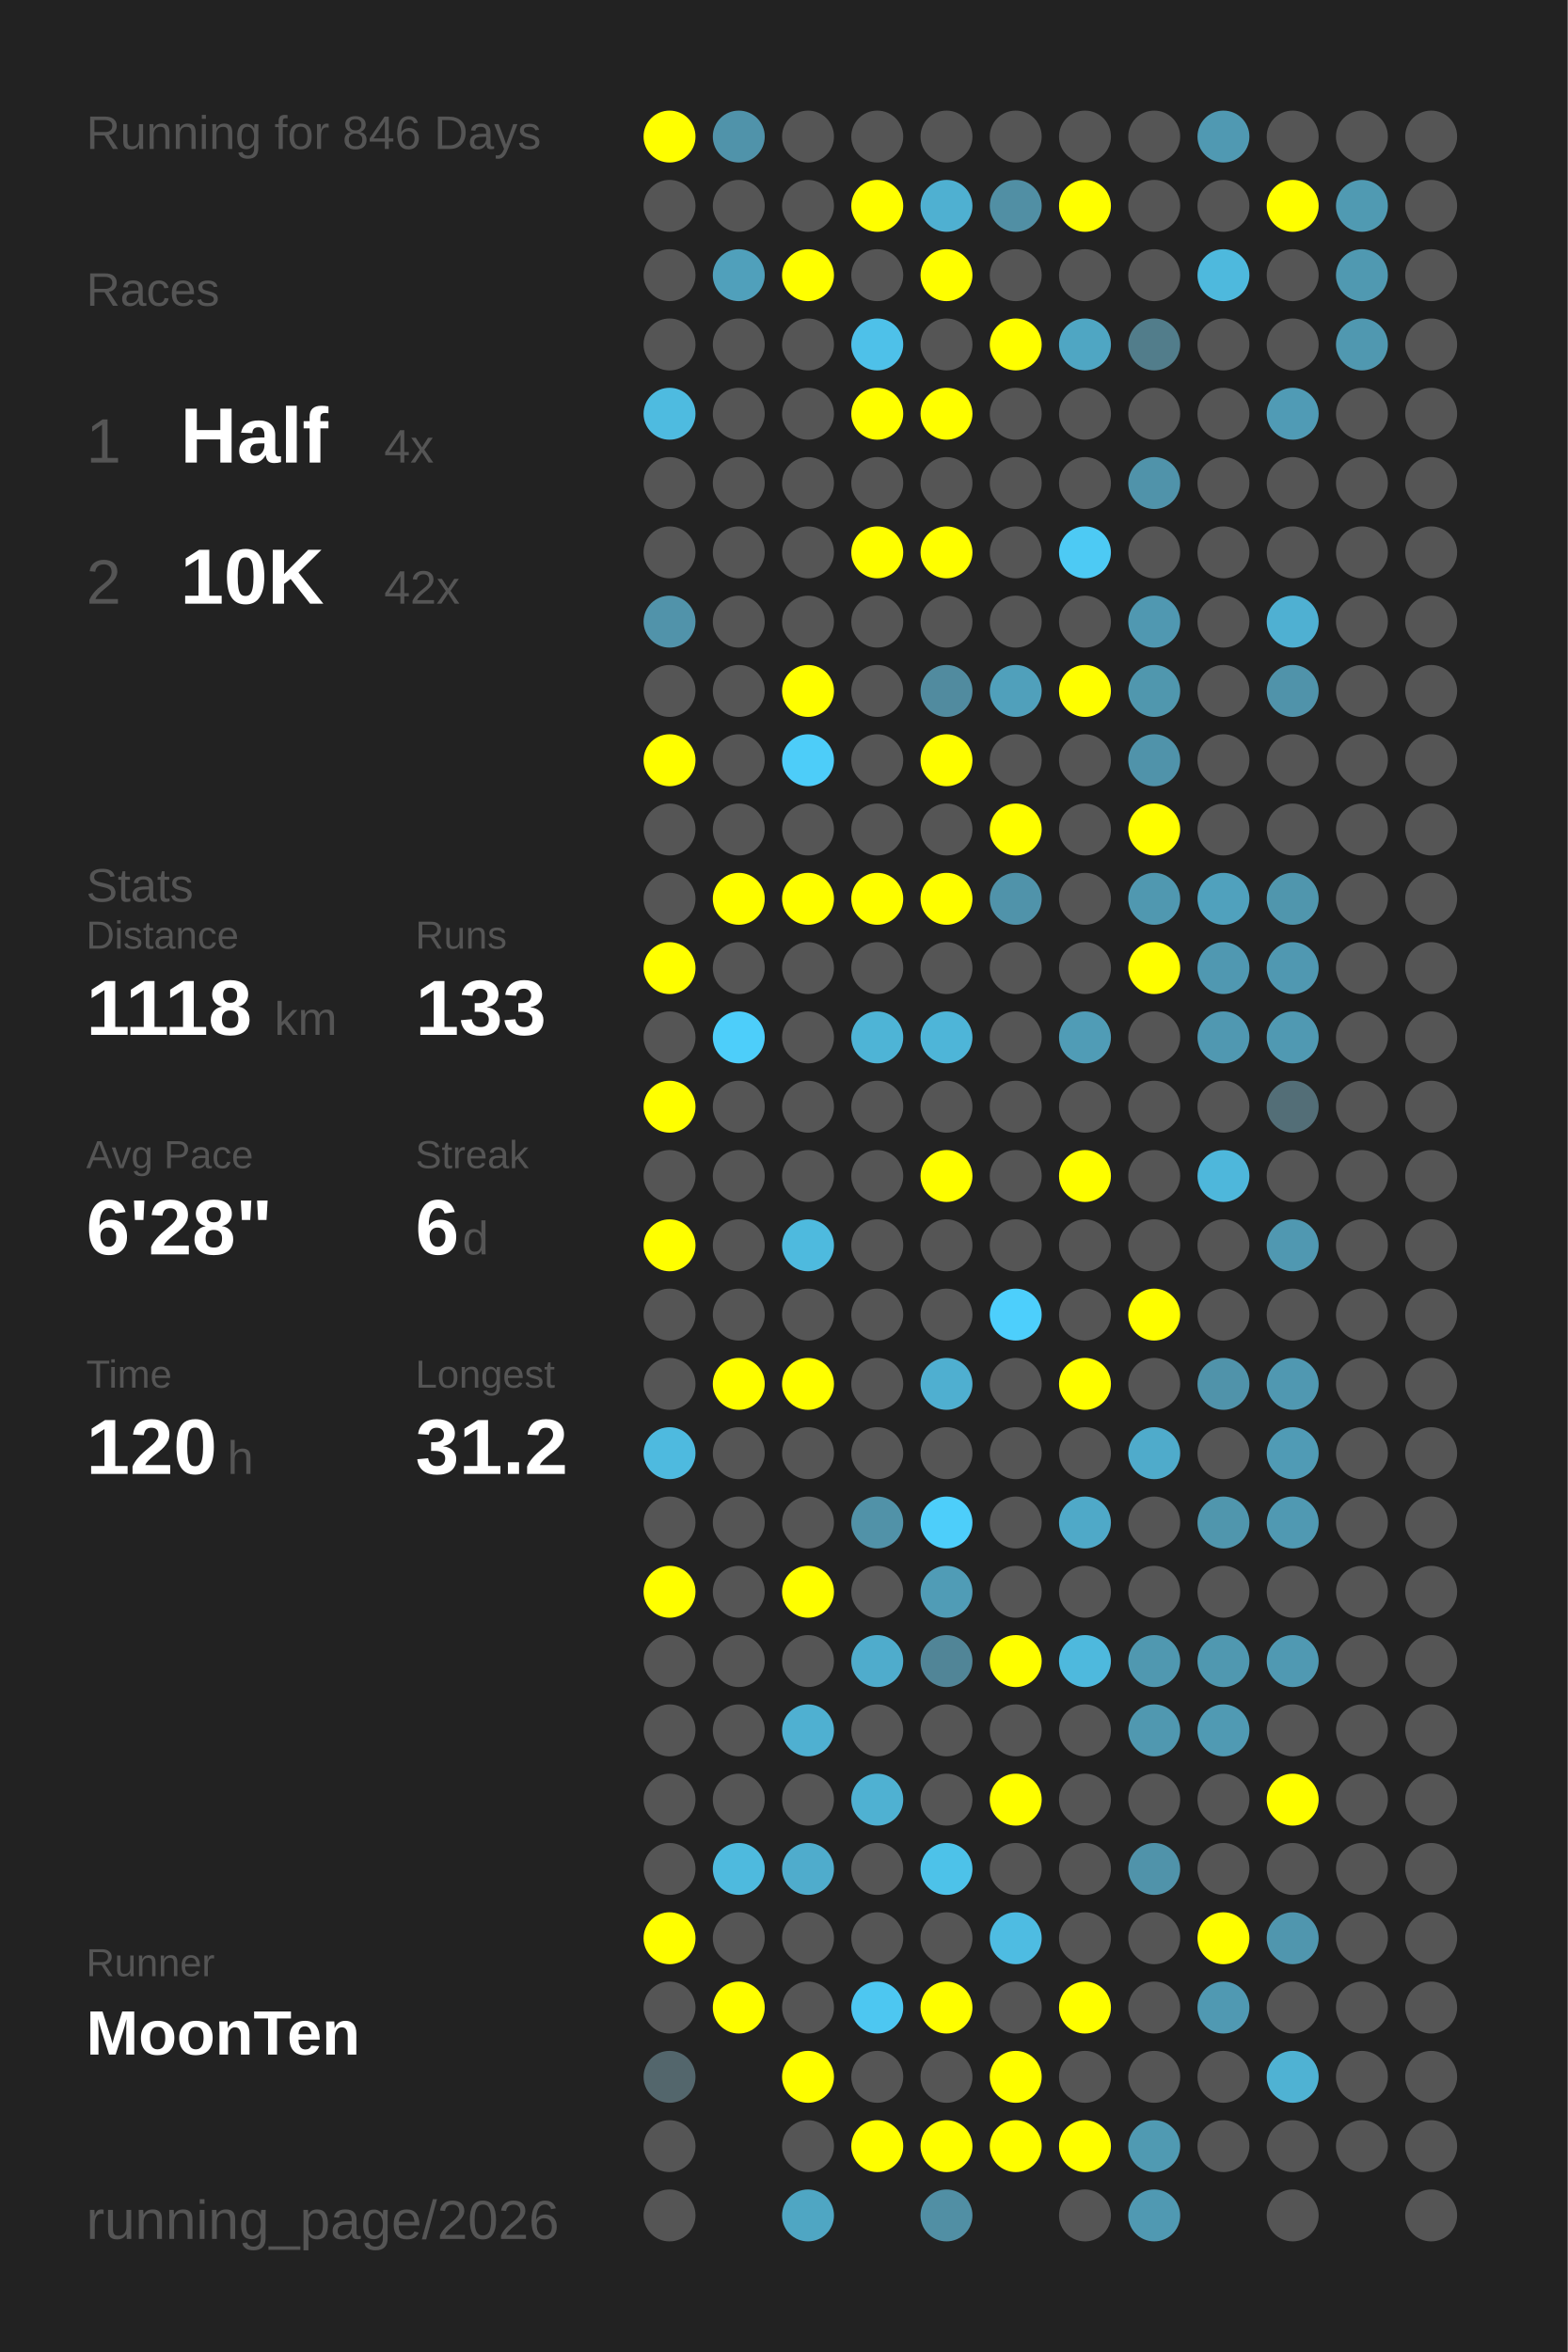
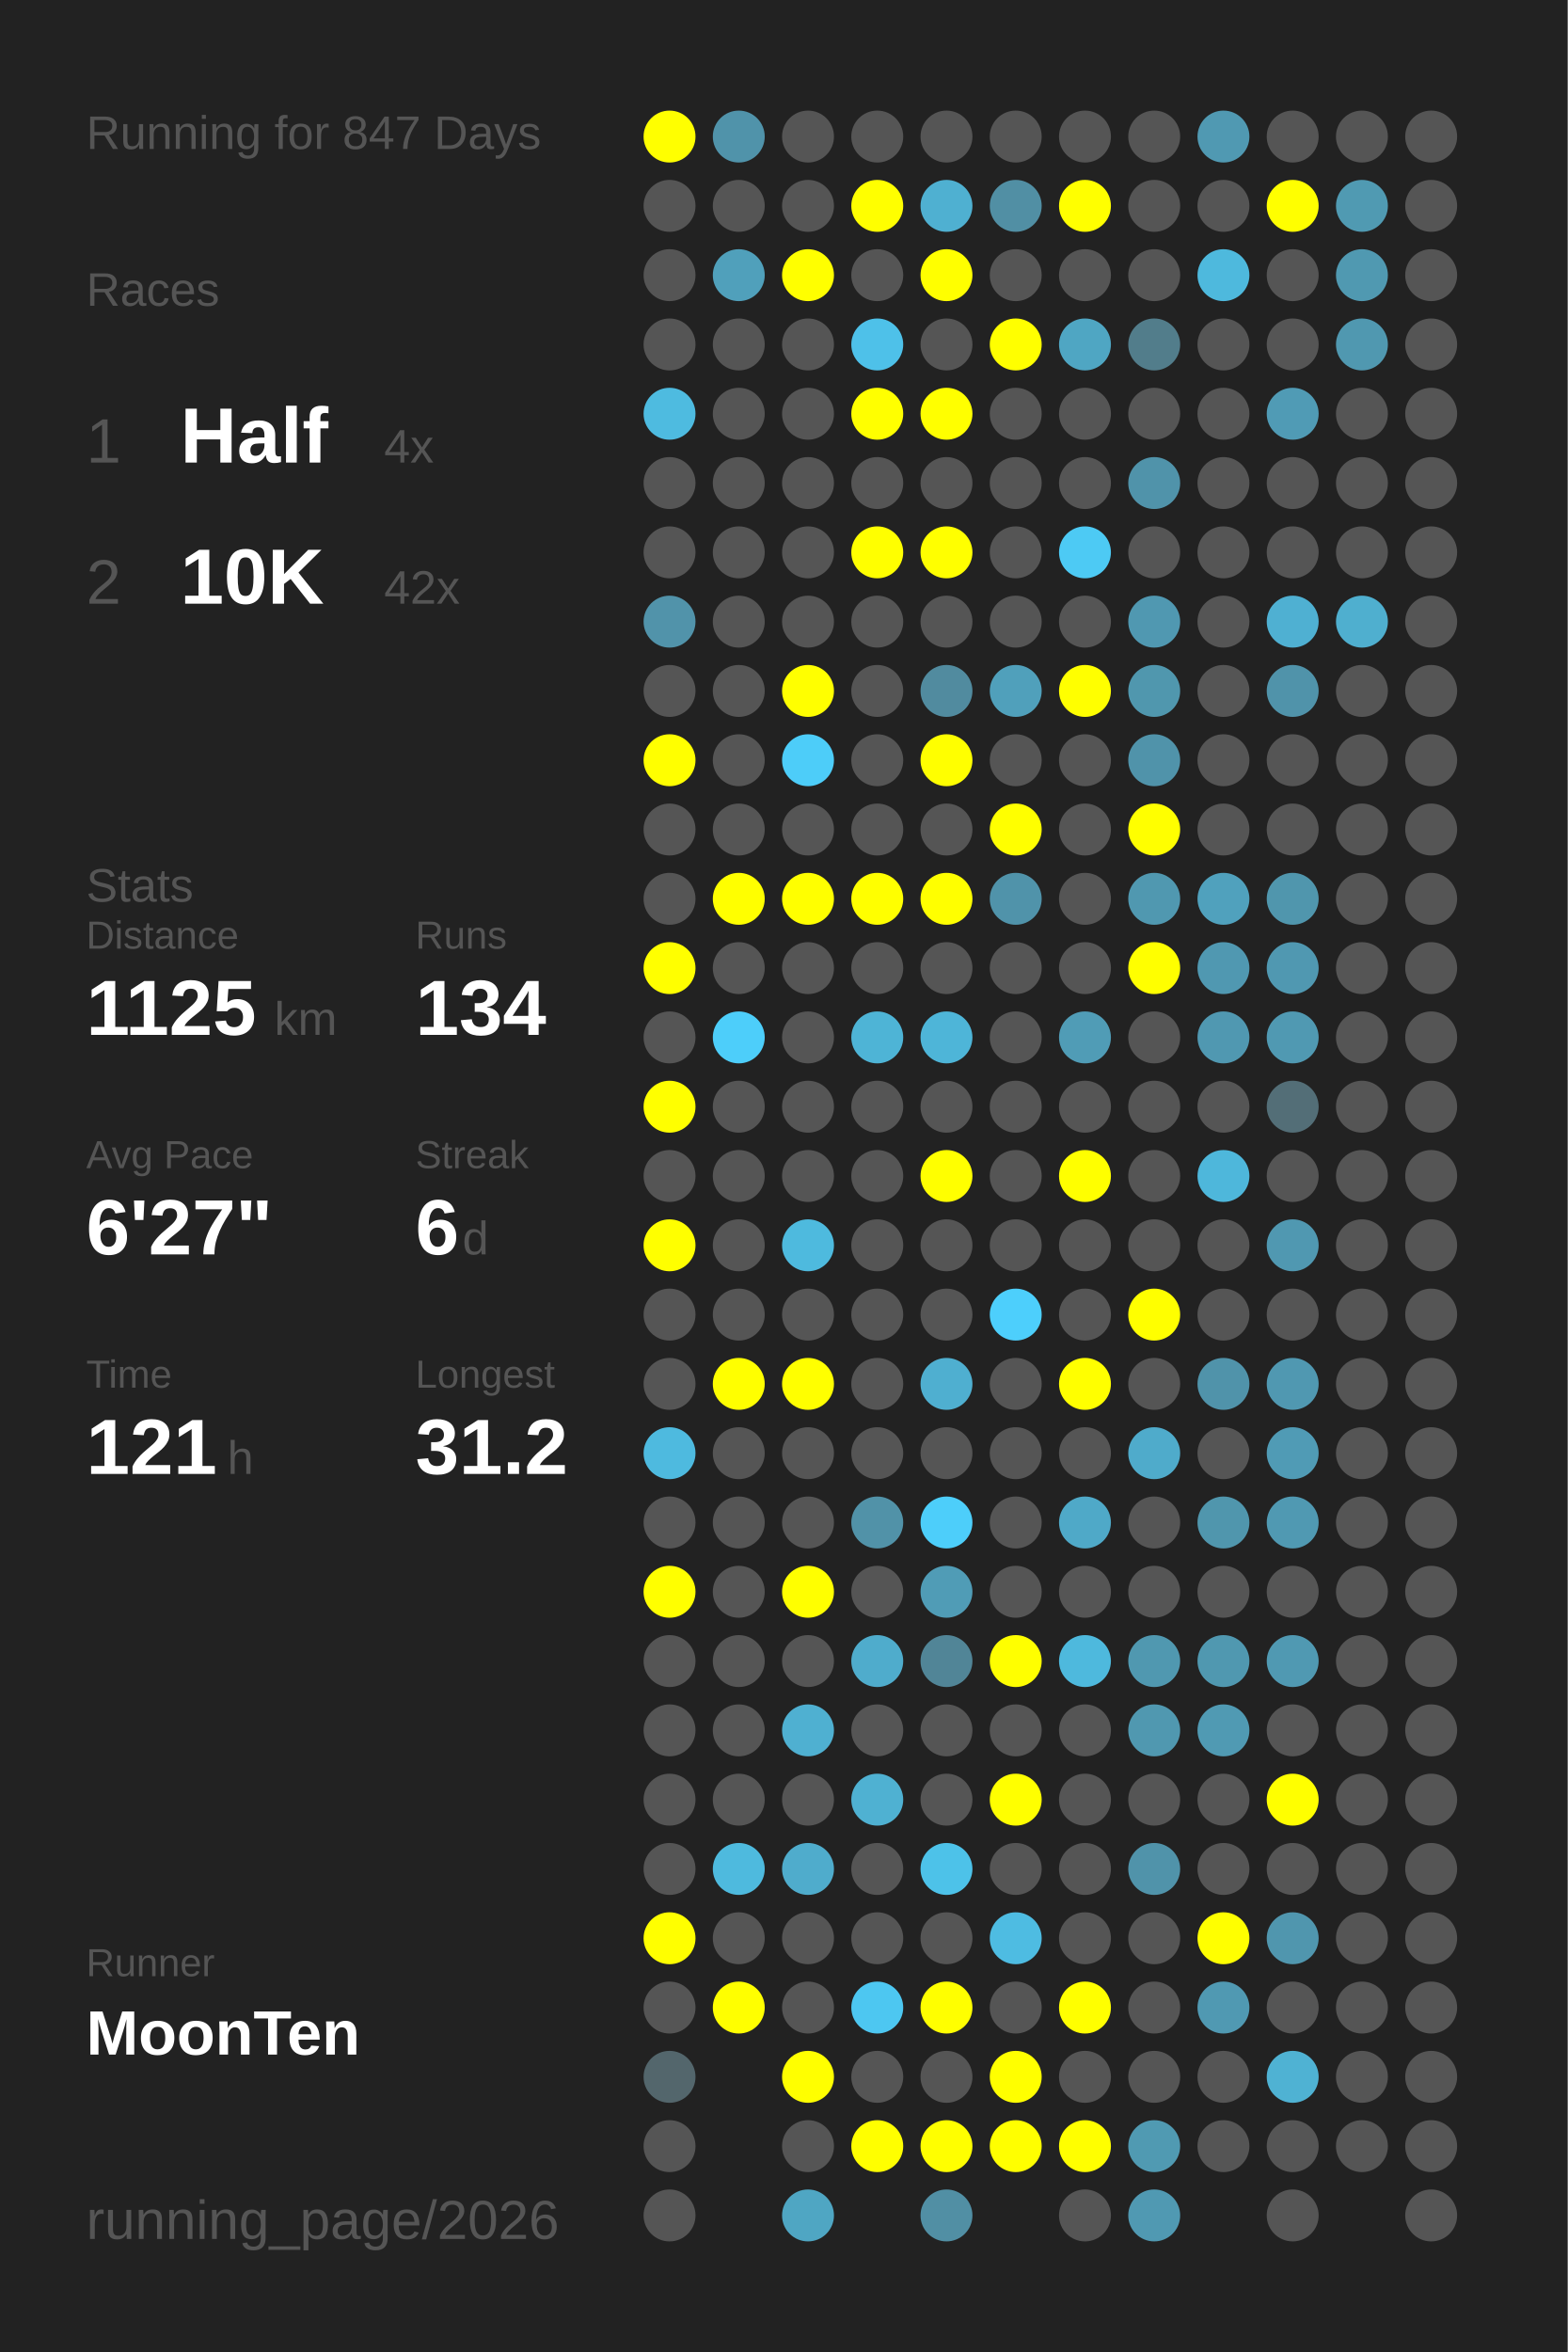
<svg xmlns="http://www.w3.org/2000/svg" baseProfile="full" height="300mm" version="1.1" viewBox="0,0,200,300" width="200mm">
  <defs />
  <rect fill="#222222" height="300" width="200" x="0" y="0" />
-   <text fill="#555555" style="font-size:6px; font-family:Arial;" x="11" y="19">Running for 846 Days</text>
+   <text fill="#555555" style="font-size:6px; font-family:Arial;" x="11" y="19">Running for 847 Days</text>
  <text fill="#555555" style="font-size:6px; font-family:Arial;" x="11" y="39">Races</text>
  <text fill="#555555" style="font-size:8px; font-family:Arial;" x="11" y="59">1</text>
  <text fill="#FFFFFF" style="font-size:10px; font-family:Arial; font-weight:bold;" x="23" y="59">Half</text>
  <text fill="#555555" style="font-size:6px; font-family:Arial;" x="49" y="59">4x</text>
  <text fill="#555555" style="font-size:8px; font-family:Arial;" x="11" y="77">2</text>
  <text fill="#FFFFFF" style="font-size:10px; font-family:Arial; font-weight:bold;" x="23" y="77">10K</text>
  <text fill="#555555" style="font-size:6px; font-family:Arial;" x="49" y="77">42x</text>
  <text fill="#555555" style="font-size:6px; font-family:Arial;" x="11" y="115">Stats</text>
  <text fill="#555555" style="font-size:5px; font-family:Arial;" x="11" y="121">Distance</text>
-   <text fill="#FFFFFF" style="font-size:10px; font-family:Arial; font-weight:bold;" x="11" y="132">1118</text>
+   <text fill="#FFFFFF" style="font-size:10px; font-family:Arial; font-weight:bold;" x="11" y="132">1125</text>
  <text fill="#555555" style="font-size:6px; font-family:Arial;" x="35" y="132">km</text>
  <text fill="#555555" style="font-size:5px; font-family:Arial;" x="53" y="121">Runs</text>
-   <text fill="#FFFFFF" style="font-size:10px; font-family:Arial; font-weight:bold;" x="53" y="132">133</text>
+   <text fill="#FFFFFF" style="font-size:10px; font-family:Arial; font-weight:bold;" x="53" y="132">134</text>
  <text fill="#555555" style="font-size:5px; font-family:Arial;" x="11" y="149">Avg Pace</text>
-   <text fill="#FFFFFF" style="font-size:10px; font-family:Arial; font-weight:bold;" x="11" y="160">6'28"</text>
+   <text fill="#FFFFFF" style="font-size:10px; font-family:Arial; font-weight:bold;" x="11" y="160">6'27"</text>
  <text fill="#555555" style="font-size:5px; font-family:Arial;" x="53" y="149">Streak</text>
  <text fill="#FFFFFF" style="font-size:10px; font-family:Arial; font-weight:bold;" x="53" y="160">6</text>
  <text fill="#555555" style="font-size:6px; font-family:Arial;" x="59" y="160">d</text>
  <text fill="#555555" style="font-size:5px; font-family:Arial;" x="11" y="177">Time</text>
-   <text fill="#FFFFFF" style="font-size:10px; font-family:Arial; font-weight:bold;" x="11" y="188">120</text>
+   <text fill="#FFFFFF" style="font-size:10px; font-family:Arial; font-weight:bold;" x="11" y="188">121</text>
  <text fill="#555555" style="font-size:6px; font-family:Arial;" x="29" y="188">h</text>
  <text fill="#555555" style="font-size:5px; font-family:Arial;" x="53" y="177">Longest</text>
  <text fill="#FFFFFF" style="font-size:10px; font-family:Arial; font-weight:bold;" x="53" y="188">31.2</text>
  <text fill="#555555" style="font-size:5px; font-family:Arial;" x="11" y="252.065">Runner</text>
  <text fill="#FFFFFF" style="font-size:8px; font-family:Arial; font-weight:bold;" x="11" y="262.065">MoonTen</text>
  <text fill="#555555" style="font-size:7px; font-family:Arial;" x="11" y="285.581">running_page/2026</text>
  <circle cx="85.417" cy="17.419" fill="#FFFF00" r="3.312" />
  <circle cx="85.417" cy="26.258" fill="#555555" r="3.312" />
  <circle cx="85.417" cy="35.097" fill="#555555" r="3.312" />
  <circle cx="85.417" cy="43.935" fill="#555555" r="3.312" />
  <circle cx="85.417" cy="52.774" fill="#4ebbe0" r="3.312" />
  <circle cx="85.417" cy="61.613" fill="#555555" r="3.312" />
  <circle cx="85.417" cy="70.452" fill="#555555" r="3.312" />
  <circle cx="85.417" cy="79.29" fill="#5193aa" r="3.312" />
  <circle cx="85.417" cy="88.129" fill="#555555" r="3.312" />
  <circle cx="85.417" cy="96.968" fill="#FFFF00" r="3.312" />
  <circle cx="85.417" cy="105.806" fill="#555555" r="3.312" />
  <circle cx="85.417" cy="114.645" fill="#555555" r="3.312" />
  <circle cx="85.417" cy="123.484" fill="#FFFF00" r="3.312" />
  <circle cx="85.417" cy="132.323" fill="#555555" r="3.312" />
  <circle cx="85.417" cy="141.161" fill="#FFFF00" r="3.312" />
  <circle cx="85.417" cy="150" fill="#555555" r="3.312" />
  <circle cx="85.417" cy="158.839" fill="#FFFF00" r="3.312" />
  <circle cx="85.417" cy="167.677" fill="#555555" r="3.312" />
  <circle cx="85.417" cy="176.516" fill="#555555" r="3.312" />
  <circle cx="85.417" cy="185.355" fill="#4ebadf" r="3.312" />
  <circle cx="85.417" cy="194.194" fill="#555555" r="3.312" />
  <circle cx="85.417" cy="203.032" fill="#FFFF00" r="3.312" />
  <circle cx="85.417" cy="211.871" fill="#555555" r="3.312" />
  <circle cx="85.417" cy="220.71" fill="#555555" r="3.312" />
  <circle cx="85.417" cy="229.548" fill="#555555" r="3.312" />
  <circle cx="85.417" cy="238.387" fill="#555555" r="3.312" />
  <circle cx="85.417" cy="247.226" fill="#FFFF00" r="3.312" />
  <circle cx="85.417" cy="256.065" fill="#555555" r="3.312" />
  <circle cx="85.417" cy="264.903" fill="#53666c" r="3.312" />
  <circle cx="85.417" cy="273.742" fill="#555555" r="3.312" />
  <circle cx="85.417" cy="282.581" fill="#555555" r="3.312" />
  <circle cx="94.25" cy="17.419" fill="#5093aa" r="3.312" />
  <circle cx="94.25" cy="26.258" fill="#555555" r="3.312" />
  <circle cx="94.25" cy="35.097" fill="#50a0bb" r="3.312" />
  <circle cx="94.25" cy="43.935" fill="#555555" r="3.312" />
  <circle cx="94.25" cy="52.774" fill="#555555" r="3.312" />
  <circle cx="94.25" cy="61.613" fill="#555555" r="3.312" />
  <circle cx="94.25" cy="70.452" fill="#555555" r="3.312" />
  <circle cx="94.25" cy="79.29" fill="#555555" r="3.312" />
  <circle cx="94.25" cy="88.129" fill="#555555" r="3.312" />
  <circle cx="94.25" cy="96.968" fill="#555555" r="3.312" />
  <circle cx="94.25" cy="105.806" fill="#555555" r="3.312" />
  <circle cx="94.25" cy="114.645" fill="#FFFF00" r="3.312" />
  <circle cx="94.25" cy="123.484" fill="#555555" r="3.312" />
  <circle cx="94.25" cy="132.323" fill="#4dcefa" r="3.312" />
  <circle cx="94.25" cy="141.161" fill="#555555" r="3.312" />
  <circle cx="94.25" cy="150" fill="#555555" r="3.312" />
  <circle cx="94.25" cy="158.839" fill="#555555" r="3.312" />
  <circle cx="94.25" cy="167.677" fill="#555555" r="3.312" />
  <circle cx="94.25" cy="176.516" fill="#FFFF00" r="3.312" />
  <circle cx="94.25" cy="185.355" fill="#555555" r="3.312" />
  <circle cx="94.25" cy="194.194" fill="#555555" r="3.312" />
  <circle cx="94.25" cy="203.032" fill="#555555" r="3.312" />
  <circle cx="94.25" cy="211.871" fill="#555555" r="3.312" />
  <circle cx="94.25" cy="220.71" fill="#555555" r="3.312" />
  <circle cx="94.25" cy="229.548" fill="#555555" r="3.312" />
  <circle cx="94.25" cy="238.387" fill="#4ebade" r="3.312" />
  <circle cx="94.25" cy="247.226" fill="#555555" r="3.312" />
  <circle cx="94.25" cy="256.065" fill="#FFFF00" r="3.312" />
  <circle cx="103.083" cy="17.419" fill="#555555" r="3.312" />
  <circle cx="103.083" cy="26.258" fill="#555555" r="3.312" />
  <circle cx="103.083" cy="35.097" fill="#FFFF00" r="3.312" />
  <circle cx="103.083" cy="43.935" fill="#555555" r="3.312" />
  <circle cx="103.083" cy="52.774" fill="#555555" r="3.312" />
  <circle cx="103.083" cy="61.613" fill="#555555" r="3.312" />
  <circle cx="103.083" cy="70.452" fill="#555555" r="3.312" />
  <circle cx="103.083" cy="79.29" fill="#555555" r="3.312" />
  <circle cx="103.083" cy="88.129" fill="#FFFF00" r="3.312" />
  <circle cx="103.083" cy="96.968" fill="#4dcdf9" r="3.312" />
  <circle cx="103.083" cy="105.806" fill="#555555" r="3.312" />
  <circle cx="103.083" cy="114.645" fill="#FFFF00" r="3.312" />
  <circle cx="103.083" cy="123.484" fill="#555555" r="3.312" />
  <circle cx="103.083" cy="132.323" fill="#555555" r="3.312" />
  <circle cx="103.083" cy="141.161" fill="#555555" r="3.312" />
  <circle cx="103.083" cy="150" fill="#555555" r="3.312" />
  <circle cx="103.083" cy="158.839" fill="#4ebade" r="3.312" />
  <circle cx="103.083" cy="167.677" fill="#555555" r="3.312" />
  <circle cx="103.083" cy="176.516" fill="#FFFF00" r="3.312" />
  <circle cx="103.083" cy="185.355" fill="#555555" r="3.312" />
  <circle cx="103.083" cy="194.194" fill="#555555" r="3.312" />
  <circle cx="103.083" cy="203.032" fill="#FFFF00" r="3.312" />
  <circle cx="103.083" cy="211.871" fill="#555555" r="3.312" />
  <circle cx="103.083" cy="220.71" fill="#4fb0d1" r="3.312" />
  <circle cx="103.083" cy="229.548" fill="#555555" r="3.312" />
  <circle cx="103.083" cy="238.387" fill="#4faccc" r="3.312" />
  <circle cx="103.083" cy="247.226" fill="#555555" r="3.312" />
  <circle cx="103.083" cy="256.065" fill="#555555" r="3.312" />
  <circle cx="103.083" cy="264.903" fill="#FFFF00" r="3.312" />
  <circle cx="103.083" cy="273.742" fill="#555555" r="3.312" />
  <circle cx="103.083" cy="282.581" fill="#4fa6c3" r="3.312" />
  <circle cx="111.917" cy="17.419" fill="#555555" r="3.312" />
  <circle cx="111.917" cy="26.258" fill="#FFFF00" r="3.312" />
  <circle cx="111.917" cy="35.097" fill="#555555" r="3.312" />
  <circle cx="111.917" cy="43.935" fill="#4ec1e9" r="3.312" />
  <circle cx="111.917" cy="52.774" fill="#FFFF00" r="3.312" />
  <circle cx="111.917" cy="61.613" fill="#555555" r="3.312" />
  <circle cx="111.917" cy="70.452" fill="#FFFF00" r="3.312" />
  <circle cx="111.917" cy="79.29" fill="#555555" r="3.312" />
  <circle cx="111.917" cy="88.129" fill="#555555" r="3.312" />
  <circle cx="111.917" cy="96.968" fill="#555555" r="3.312" />
  <circle cx="111.917" cy="105.806" fill="#555555" r="3.312" />
  <circle cx="111.917" cy="114.645" fill="#FFFF00" r="3.312" />
  <circle cx="111.917" cy="123.484" fill="#555555" r="3.312" />
  <circle cx="111.917" cy="132.323" fill="#4eb4d6" r="3.312" />
  <circle cx="111.917" cy="141.161" fill="#555555" r="3.312" />
  <circle cx="111.917" cy="150" fill="#555555" r="3.312" />
  <circle cx="111.917" cy="158.839" fill="#555555" r="3.312" />
  <circle cx="111.917" cy="167.677" fill="#555555" r="3.312" />
  <circle cx="111.917" cy="176.516" fill="#555555" r="3.312" />
  <circle cx="111.917" cy="185.355" fill="#555555" r="3.312" />
  <circle cx="111.917" cy="194.194" fill="#5192a8" r="3.312" />
  <circle cx="111.917" cy="203.032" fill="#555555" r="3.312" />
  <circle cx="111.917" cy="211.871" fill="#4faccc" r="3.312" />
  <circle cx="111.917" cy="220.71" fill="#555555" r="3.312" />
  <circle cx="111.917" cy="229.548" fill="#4fb1d2" r="3.312" />
  <circle cx="111.917" cy="238.387" fill="#555555" r="3.312" />
  <circle cx="111.917" cy="247.226" fill="#555555" r="3.312" />
  <circle cx="111.917" cy="256.065" fill="#4dc7f1" r="3.312" />
  <circle cx="111.917" cy="264.903" fill="#555555" r="3.312" />
  <circle cx="111.917" cy="273.742" fill="#FFFF00" r="3.312" />
  <circle cx="120.75" cy="17.419" fill="#555555" r="3.312" />
  <circle cx="120.75" cy="26.258" fill="#4fb0d1" r="3.312" />
  <circle cx="120.75" cy="35.097" fill="#FFFF00" r="3.312" />
  <circle cx="120.75" cy="43.935" fill="#555555" r="3.312" />
  <circle cx="120.75" cy="52.774" fill="#FFFF00" r="3.312" />
  <circle cx="120.75" cy="61.613" fill="#555555" r="3.312" />
  <circle cx="120.75" cy="70.452" fill="#FFFF00" r="3.312" />
  <circle cx="120.75" cy="79.29" fill="#555555" r="3.312" />
  <circle cx="120.75" cy="88.129" fill="#518b9f" r="3.312" />
  <circle cx="120.75" cy="96.968" fill="#FFFF00" r="3.312" />
  <circle cx="120.75" cy="105.806" fill="#555555" r="3.312" />
  <circle cx="120.75" cy="114.645" fill="#FFFF00" r="3.312" />
  <circle cx="120.75" cy="123.484" fill="#555555" r="3.312" />
  <circle cx="120.75" cy="132.323" fill="#4eb5d8" r="3.312" />
  <circle cx="120.75" cy="141.161" fill="#555555" r="3.312" />
  <circle cx="120.75" cy="150" fill="#FFFF00" r="3.312" />
  <circle cx="120.75" cy="158.839" fill="#555555" r="3.312" />
  <circle cx="120.75" cy="167.677" fill="#555555" r="3.312" />
  <circle cx="120.75" cy="176.516" fill="#4fafd0" r="3.312" />
  <circle cx="120.75" cy="185.355" fill="#555555" r="3.312" />
  <circle cx="120.75" cy="194.194" fill="#4dcefa" r="3.312" />
  <circle cx="120.75" cy="203.032" fill="#509cb6" r="3.312" />
  <circle cx="120.75" cy="211.871" fill="#518597" r="3.312" />
  <circle cx="120.75" cy="220.71" fill="#555555" r="3.312" />
  <circle cx="120.75" cy="229.548" fill="#555555" r="3.312" />
  <circle cx="120.75" cy="238.387" fill="#4dc2e9" r="3.312" />
  <circle cx="120.75" cy="247.226" fill="#555555" r="3.312" />
  <circle cx="120.75" cy="256.065" fill="#FFFF00" r="3.312" />
  <circle cx="120.75" cy="264.903" fill="#555555" r="3.312" />
  <circle cx="120.75" cy="273.742" fill="#FFFF00" r="3.312" />
  <circle cx="120.75" cy="282.581" fill="#518fa4" r="3.312" />
  <circle cx="129.583" cy="17.419" fill="#555555" r="3.312" />
  <circle cx="129.583" cy="26.258" fill="#518fa4" r="3.312" />
  <circle cx="129.583" cy="35.097" fill="#555555" r="3.312" />
  <circle cx="129.583" cy="43.935" fill="#FFFF00" r="3.312" />
  <circle cx="129.583" cy="52.774" fill="#555555" r="3.312" />
  <circle cx="129.583" cy="61.613" fill="#555555" r="3.312" />
  <circle cx="129.583" cy="70.452" fill="#555555" r="3.312" />
  <circle cx="129.583" cy="79.29" fill="#555555" r="3.312" />
  <circle cx="129.583" cy="88.129" fill="#50a0bb" r="3.312" />
  <circle cx="129.583" cy="96.968" fill="#555555" r="3.312" />
  <circle cx="129.583" cy="105.806" fill="#FFFF00" r="3.312" />
  <circle cx="129.583" cy="114.645" fill="#5093aa" r="3.312" />
  <circle cx="129.583" cy="123.484" fill="#555555" r="3.312" />
  <circle cx="129.583" cy="132.323" fill="#555555" r="3.312" />
  <circle cx="129.583" cy="141.161" fill="#555555" r="3.312" />
  <circle cx="129.583" cy="150" fill="#555555" r="3.312" />
  <circle cx="129.583" cy="158.839" fill="#555555" r="3.312" />
  <circle cx="129.583" cy="167.677" fill="#4dcffc" r="3.312" />
  <circle cx="129.583" cy="176.516" fill="#555555" r="3.312" />
  <circle cx="129.583" cy="185.355" fill="#555555" r="3.312" />
  <circle cx="129.583" cy="194.194" fill="#555555" r="3.312" />
  <circle cx="129.583" cy="203.032" fill="#555555" r="3.312" />
  <circle cx="129.583" cy="211.871" fill="#FFFF00" r="3.312" />
  <circle cx="129.583" cy="220.71" fill="#555555" r="3.312" />
  <circle cx="129.583" cy="229.548" fill="#FFFF00" r="3.312" />
  <circle cx="129.583" cy="238.387" fill="#555555" r="3.312" />
  <circle cx="129.583" cy="247.226" fill="#4ebce2" r="3.312" />
  <circle cx="129.583" cy="256.065" fill="#555555" r="3.312" />
  <circle cx="129.583" cy="264.903" fill="#FFFF00" r="3.312" />
  <circle cx="129.583" cy="273.742" fill="#FFFF00" r="3.312" />
  <circle cx="138.417" cy="17.419" fill="#555555" r="3.312" />
  <circle cx="138.417" cy="26.258" fill="#FFFF00" r="3.312" />
  <circle cx="138.417" cy="35.097" fill="#555555" r="3.312" />
  <circle cx="138.417" cy="43.935" fill="#4fa6c3" r="3.312" />
  <circle cx="138.417" cy="52.774" fill="#555555" r="3.312" />
  <circle cx="138.417" cy="61.613" fill="#555555" r="3.312" />
  <circle cx="138.417" cy="70.452" fill="#4dcaf4" r="3.312" />
  <circle cx="138.417" cy="79.29" fill="#555555" r="3.312" />
  <circle cx="138.417" cy="88.129" fill="#FFFF00" r="3.312" />
  <circle cx="138.417" cy="96.968" fill="#555555" r="3.312" />
  <circle cx="138.417" cy="105.806" fill="#555555" r="3.312" />
  <circle cx="138.417" cy="114.645" fill="#555555" r="3.312" />
  <circle cx="138.417" cy="123.484" fill="#555555" r="3.312" />
  <circle cx="138.417" cy="132.323" fill="#509cb6" r="3.312" />
  <circle cx="138.417" cy="141.161" fill="#555555" r="3.312" />
  <circle cx="138.417" cy="150" fill="#FFFF00" r="3.312" />
  <circle cx="138.417" cy="158.839" fill="#555555" r="3.312" />
  <circle cx="138.417" cy="167.677" fill="#555555" r="3.312" />
  <circle cx="138.417" cy="176.516" fill="#FFFF00" r="3.312" />
  <circle cx="138.417" cy="185.355" fill="#555555" r="3.312" />
  <circle cx="138.417" cy="194.194" fill="#4fa9c8" r="3.312" />
  <circle cx="138.417" cy="203.032" fill="#555555" r="3.312" />
  <circle cx="138.417" cy="211.871" fill="#4eb9dd" r="3.312" />
  <circle cx="138.417" cy="220.71" fill="#555555" r="3.312" />
  <circle cx="138.417" cy="229.548" fill="#555555" r="3.312" />
  <circle cx="138.417" cy="238.387" fill="#555555" r="3.312" />
  <circle cx="138.417" cy="247.226" fill="#555555" r="3.312" />
  <circle cx="138.417" cy="256.065" fill="#FFFF00" r="3.312" />
  <circle cx="138.417" cy="264.903" fill="#555555" r="3.312" />
  <circle cx="138.417" cy="273.742" fill="#FFFF00" r="3.312" />
  <circle cx="138.417" cy="282.581" fill="#555555" r="3.312" />
  <circle cx="147.25" cy="17.419" fill="#555555" r="3.312" />
  <circle cx="147.25" cy="26.258" fill="#555555" r="3.312" />
  <circle cx="147.25" cy="35.097" fill="#555555" r="3.312" />
  <circle cx="147.25" cy="43.935" fill="#527d8b" r="3.312" />
  <circle cx="147.25" cy="52.774" fill="#555555" r="3.312" />
  <circle cx="147.25" cy="61.613" fill="#5093aa" r="3.312" />
  <circle cx="147.25" cy="70.452" fill="#555555" r="3.312" />
  <circle cx="147.25" cy="79.29" fill="#5098b1" r="3.312" />
  <circle cx="147.25" cy="88.129" fill="#5097ae" r="3.312" />
  <circle cx="147.25" cy="96.968" fill="#5093aa" r="3.312" />
  <circle cx="147.25" cy="105.806" fill="#FFFF00" r="3.312" />
  <circle cx="147.25" cy="114.645" fill="#5098b0" r="3.312" />
  <circle cx="147.25" cy="123.484" fill="#FFFF00" r="3.312" />
  <circle cx="147.25" cy="132.323" fill="#555555" r="3.312" />
  <circle cx="147.25" cy="141.161" fill="#555555" r="3.312" />
  <circle cx="147.25" cy="150" fill="#555555" r="3.312" />
  <circle cx="147.25" cy="158.839" fill="#555555" r="3.312" />
  <circle cx="147.25" cy="167.677" fill="#FFFF00" r="3.312" />
  <circle cx="147.25" cy="176.516" fill="#555555" r="3.312" />
  <circle cx="147.25" cy="185.355" fill="#4fabcb" r="3.312" />
  <circle cx="147.25" cy="194.194" fill="#555555" r="3.312" />
  <circle cx="147.25" cy="203.032" fill="#555555" r="3.312" />
  <circle cx="147.25" cy="211.871" fill="#5098b0" r="3.312" />
  <circle cx="147.25" cy="220.71" fill="#5098b0" r="3.312" />
  <circle cx="147.25" cy="229.548" fill="#555555" r="3.312" />
  <circle cx="147.25" cy="238.387" fill="#5093aa" r="3.312" />
  <circle cx="147.25" cy="247.226" fill="#555555" r="3.312" />
  <circle cx="147.25" cy="256.065" fill="#555555" r="3.312" />
  <circle cx="147.25" cy="264.903" fill="#555555" r="3.312" />
  <circle cx="147.25" cy="273.742" fill="#509ab2" r="3.312" />
  <circle cx="147.25" cy="282.581" fill="#5099b2" r="3.312" />
  <circle cx="156.083" cy="17.419" fill="#5099b2" r="3.312" />
  <circle cx="156.083" cy="26.258" fill="#555555" r="3.312" />
  <circle cx="156.083" cy="35.097" fill="#4eb9dd" r="3.312" />
  <circle cx="156.083" cy="43.935" fill="#555555" r="3.312" />
  <circle cx="156.083" cy="52.774" fill="#555555" r="3.312" />
  <circle cx="156.083" cy="61.613" fill="#555555" r="3.312" />
  <circle cx="156.083" cy="70.452" fill="#555555" r="3.312" />
  <circle cx="156.083" cy="79.29" fill="#555555" r="3.312" />
  <circle cx="156.083" cy="88.129" fill="#555555" r="3.312" />
  <circle cx="156.083" cy="96.968" fill="#555555" r="3.312" />
  <circle cx="156.083" cy="105.806" fill="#555555" r="3.312" />
  <circle cx="156.083" cy="114.645" fill="#50a1bd" r="3.312" />
  <circle cx="156.083" cy="123.484" fill="#5098b1" r="3.312" />
  <circle cx="156.083" cy="132.323" fill="#5098b1" r="3.312" />
  <circle cx="156.083" cy="141.161" fill="#555555" r="3.312" />
  <circle cx="156.083" cy="150" fill="#4eb7db" r="3.312" />
  <circle cx="156.083" cy="158.839" fill="#555555" r="3.312" />
  <circle cx="156.083" cy="167.677" fill="#555555" r="3.312" />
  <circle cx="156.083" cy="176.516" fill="#5093aa" r="3.312" />
  <circle cx="156.083" cy="185.355" fill="#555555" r="3.312" />
  <circle cx="156.083" cy="194.194" fill="#5096ad" r="3.312" />
  <circle cx="156.083" cy="203.032" fill="#555555" r="3.312" />
  <circle cx="156.083" cy="211.871" fill="#5098b0" r="3.312" />
  <circle cx="156.083" cy="220.71" fill="#509ab3" r="3.312" />
  <circle cx="156.083" cy="229.548" fill="#555555" r="3.312" />
  <circle cx="156.083" cy="238.387" fill="#555555" r="3.312" />
  <circle cx="156.083" cy="247.226" fill="#FFFF00" r="3.312" />
  <circle cx="156.083" cy="256.065" fill="#5099b2" r="3.312" />
  <circle cx="156.083" cy="264.903" fill="#555555" r="3.312" />
  <circle cx="156.083" cy="273.742" fill="#555555" r="3.312" />
  <circle cx="164.917" cy="17.419" fill="#555555" r="3.312" />
  <circle cx="164.917" cy="26.258" fill="#FFFF00" r="3.312" />
  <circle cx="164.917" cy="35.097" fill="#555555" r="3.312" />
  <circle cx="164.917" cy="43.935" fill="#555555" r="3.312" />
  <circle cx="164.917" cy="52.774" fill="#509bb5" r="3.312" />
  <circle cx="164.917" cy="61.613" fill="#555555" r="3.312" />
  <circle cx="164.917" cy="70.452" fill="#555555" r="3.312" />
  <circle cx="164.917" cy="79.29" fill="#4fb0d2" r="3.312" />
  <circle cx="164.917" cy="88.129" fill="#5093aa" r="3.312" />
  <circle cx="164.917" cy="96.968" fill="#555555" r="3.312" />
  <circle cx="164.917" cy="105.806" fill="#555555" r="3.312" />
  <circle cx="164.917" cy="114.645" fill="#5096ad" r="3.312" />
  <circle cx="164.917" cy="123.484" fill="#5098b1" r="3.312" />
  <circle cx="164.917" cy="132.323" fill="#5099b2" r="3.312" />
  <circle cx="164.917" cy="141.161" fill="#536e77" r="3.312" />
  <circle cx="164.917" cy="150" fill="#555555" r="3.312" />
  <circle cx="164.917" cy="158.839" fill="#5098b1" r="3.312" />
  <circle cx="164.917" cy="167.677" fill="#555555" r="3.312" />
  <circle cx="164.917" cy="176.516" fill="#5098b1" r="3.312" />
  <circle cx="164.917" cy="185.355" fill="#509bb5" r="3.312" />
  <circle cx="164.917" cy="194.194" fill="#5099b2" r="3.312" />
  <circle cx="164.917" cy="203.032" fill="#555555" r="3.312" />
  <circle cx="164.917" cy="211.871" fill="#5099b2" r="3.312" />
  <circle cx="164.917" cy="220.71" fill="#555555" r="3.312" />
  <circle cx="164.917" cy="229.548" fill="#FFFF00" r="3.312" />
  <circle cx="164.917" cy="238.387" fill="#555555" r="3.312" />
  <circle cx="164.917" cy="247.226" fill="#5096ae" r="3.312" />
  <circle cx="164.917" cy="256.065" fill="#555555" r="3.312" />
  <circle cx="164.917" cy="264.903" fill="#4fb2d3" r="3.312" />
  <circle cx="164.917" cy="273.742" fill="#555555" r="3.312" />
  <circle cx="164.917" cy="282.581" fill="#555555" r="3.312" />
  <circle cx="173.75" cy="17.419" fill="#555555" r="3.312" />
  <circle cx="173.75" cy="26.258" fill="#509ab2" r="3.312" />
  <circle cx="173.75" cy="35.097" fill="#5099b1" r="3.312" />
  <circle cx="173.75" cy="43.935" fill="#5098b0" r="3.312" />
  <circle cx="173.75" cy="52.774" fill="#555555" r="3.312" />
  <circle cx="173.75" cy="61.613" fill="#555555" r="3.312" />
  <circle cx="173.75" cy="70.452" fill="#555555" r="3.312" />
-   <circle cx="173.75" cy="79.29" fill="#555555" r="3.312" />
+   <circle cx="173.75" cy="79.29" fill="#4fafcf" r="3.312" />
  <circle cx="173.75" cy="88.129" fill="#555555" r="3.312" />
  <circle cx="173.75" cy="96.968" fill="#555555" r="3.312" />
  <circle cx="173.75" cy="105.806" fill="#555555" r="3.312" />
  <circle cx="173.75" cy="114.645" fill="#555555" r="3.312" />
  <circle cx="173.75" cy="123.484" fill="#555555" r="3.312" />
  <circle cx="173.75" cy="132.323" fill="#555555" r="3.312" />
  <circle cx="173.75" cy="141.161" fill="#555555" r="3.312" />
  <circle cx="173.75" cy="150" fill="#555555" r="3.312" />
  <circle cx="173.75" cy="158.839" fill="#555555" r="3.312" />
  <circle cx="173.75" cy="167.677" fill="#555555" r="3.312" />
  <circle cx="173.75" cy="176.516" fill="#555555" r="3.312" />
  <circle cx="173.75" cy="185.355" fill="#555555" r="3.312" />
  <circle cx="173.75" cy="194.194" fill="#555555" r="3.312" />
  <circle cx="173.75" cy="203.032" fill="#555555" r="3.312" />
  <circle cx="173.75" cy="211.871" fill="#555555" r="3.312" />
  <circle cx="173.75" cy="220.71" fill="#555555" r="3.312" />
  <circle cx="173.75" cy="229.548" fill="#555555" r="3.312" />
  <circle cx="173.75" cy="238.387" fill="#555555" r="3.312" />
  <circle cx="173.75" cy="247.226" fill="#555555" r="3.312" />
  <circle cx="173.75" cy="256.065" fill="#555555" r="3.312" />
  <circle cx="173.75" cy="264.903" fill="#555555" r="3.312" />
  <circle cx="173.75" cy="273.742" fill="#555555" r="3.312" />
  <circle cx="182.583" cy="17.419" fill="#555555" r="3.312" />
  <circle cx="182.583" cy="26.258" fill="#555555" r="3.312" />
  <circle cx="182.583" cy="35.097" fill="#555555" r="3.312" />
  <circle cx="182.583" cy="43.935" fill="#555555" r="3.312" />
  <circle cx="182.583" cy="52.774" fill="#555555" r="3.312" />
  <circle cx="182.583" cy="61.613" fill="#555555" r="3.312" />
  <circle cx="182.583" cy="70.452" fill="#555555" r="3.312" />
  <circle cx="182.583" cy="79.29" fill="#555555" r="3.312" />
  <circle cx="182.583" cy="88.129" fill="#555555" r="3.312" />
  <circle cx="182.583" cy="96.968" fill="#555555" r="3.312" />
  <circle cx="182.583" cy="105.806" fill="#555555" r="3.312" />
  <circle cx="182.583" cy="114.645" fill="#555555" r="3.312" />
  <circle cx="182.583" cy="123.484" fill="#555555" r="3.312" />
  <circle cx="182.583" cy="132.323" fill="#555555" r="3.312" />
  <circle cx="182.583" cy="141.161" fill="#555555" r="3.312" />
  <circle cx="182.583" cy="150" fill="#555555" r="3.312" />
  <circle cx="182.583" cy="158.839" fill="#555555" r="3.312" />
  <circle cx="182.583" cy="167.677" fill="#555555" r="3.312" />
  <circle cx="182.583" cy="176.516" fill="#555555" r="3.312" />
  <circle cx="182.583" cy="185.355" fill="#555555" r="3.312" />
  <circle cx="182.583" cy="194.194" fill="#555555" r="3.312" />
  <circle cx="182.583" cy="203.032" fill="#555555" r="3.312" />
  <circle cx="182.583" cy="211.871" fill="#555555" r="3.312" />
  <circle cx="182.583" cy="220.71" fill="#555555" r="3.312" />
  <circle cx="182.583" cy="229.548" fill="#555555" r="3.312" />
  <circle cx="182.583" cy="238.387" fill="#555555" r="3.312" />
  <circle cx="182.583" cy="247.226" fill="#555555" r="3.312" />
  <circle cx="182.583" cy="256.065" fill="#555555" r="3.312" />
  <circle cx="182.583" cy="264.903" fill="#555555" r="3.312" />
  <circle cx="182.583" cy="273.742" fill="#555555" r="3.312" />
  <circle cx="182.583" cy="282.581" fill="#555555" r="3.312" />
</svg>
